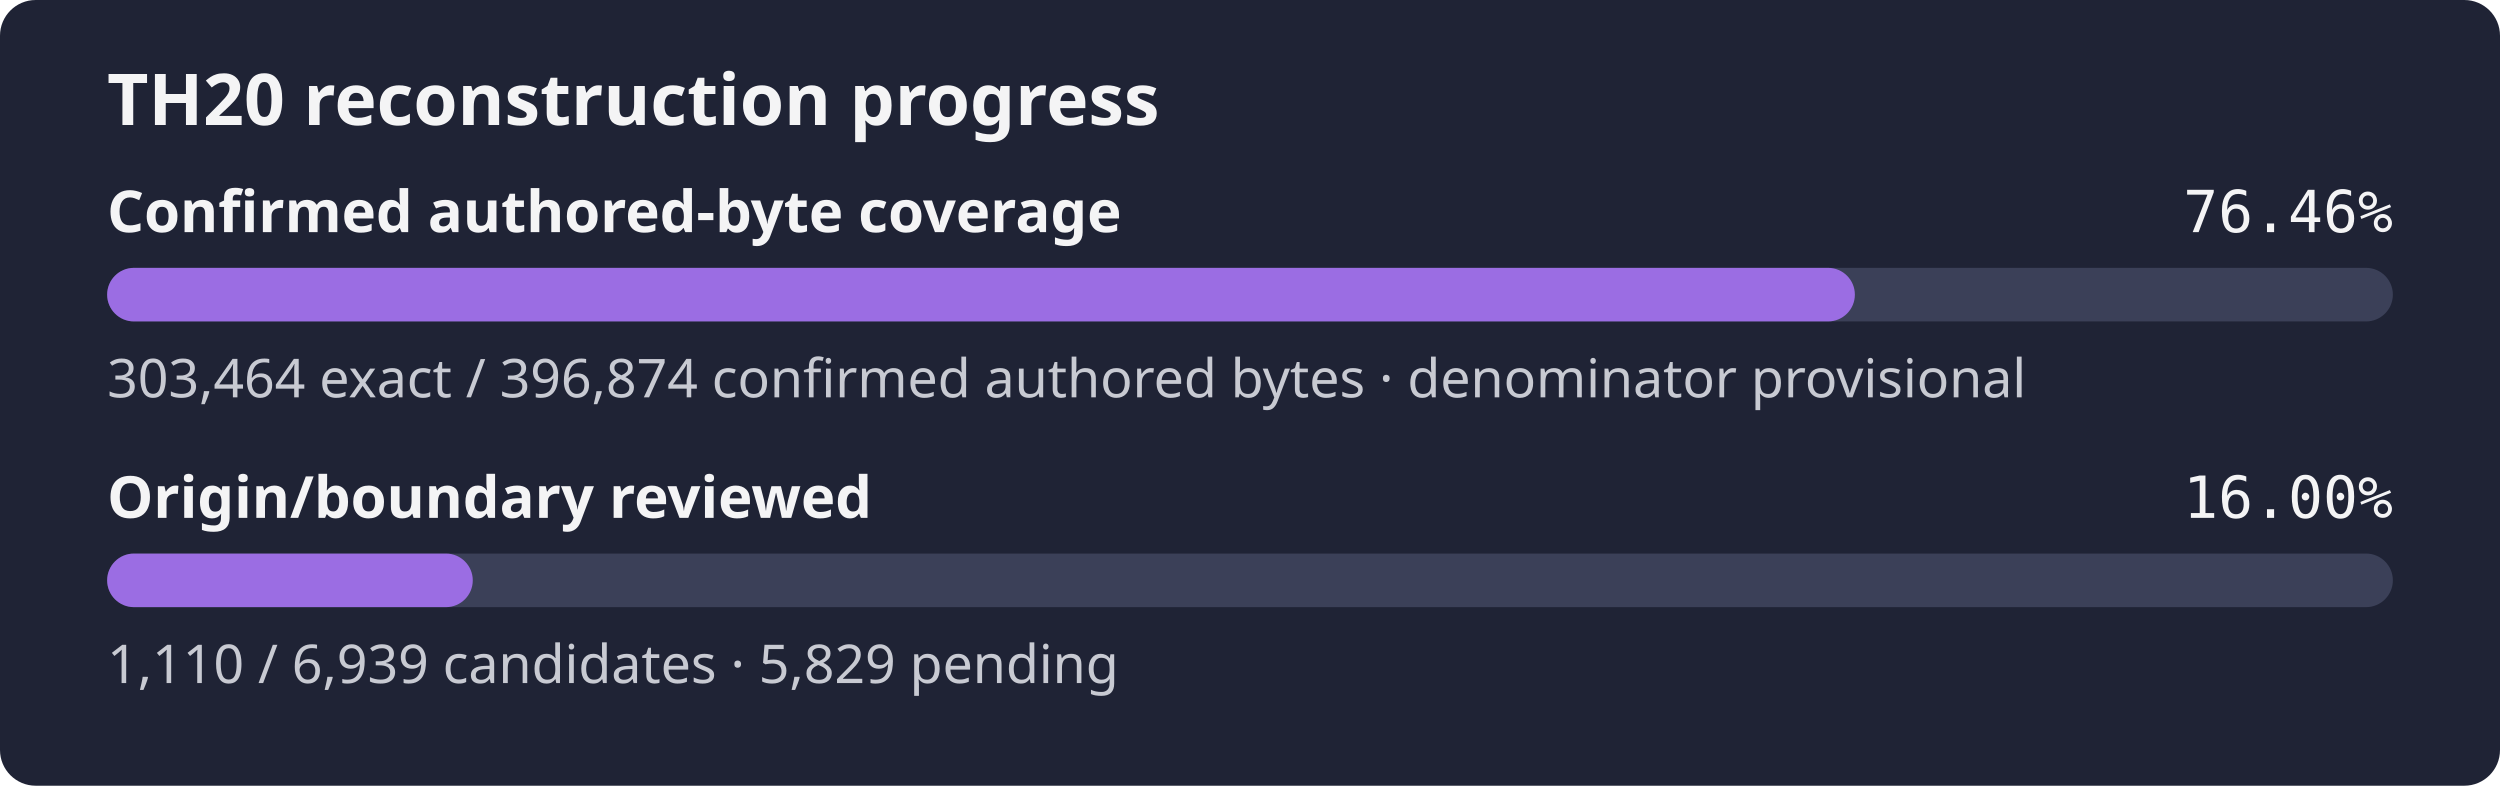
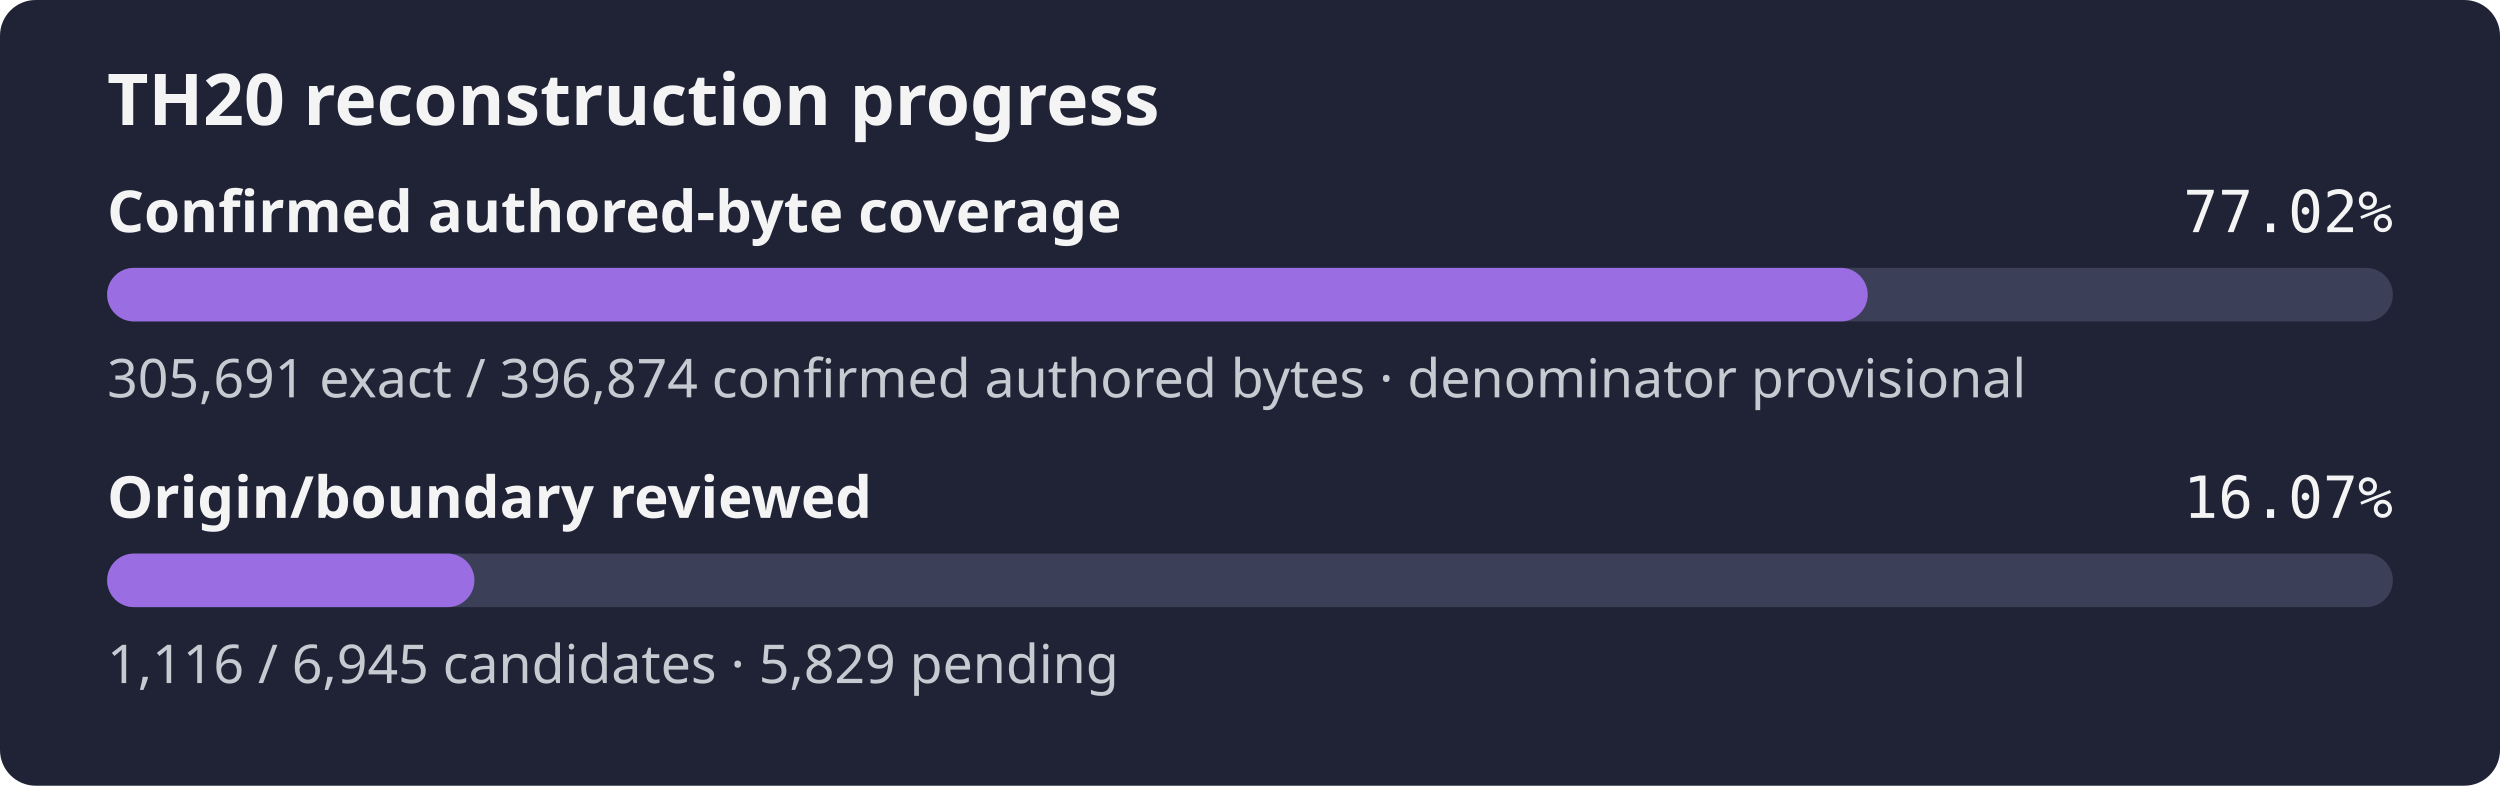
- <svg xmlns="http://www.w3.org/2000/svg" width="560" height="176" role="img" aria-label="TH20 reconstruction progress: 76.46% of the confirmed authored-byte set is exact, origin review 16.00%">
+ <svg xmlns="http://www.w3.org/2000/svg" width="560" height="176" role="img" aria-label="TH20 reconstruction progress: 77.02% of the confirmed authored-byte set is exact, origin review 16.07%">
  <rect width="560" height="176" rx="8" fill="#1f2335" />
  <text x="24" y="28" fill="#f4f4f5" font-family="sans-serif" font-size="16" font-weight="600">TH20 reconstruction progress</text>
  <text x="24" y="52" fill="#f4f4f5" font-family="sans-serif" font-size="13" font-weight="600">Confirmed authored-byte coverage</text>
-   <text x="536" y="52" fill="#f4f4f5" text-anchor="end" font-family="monospace" font-size="13">76.46%</text>
+   <text x="536" y="52" fill="#f4f4f5" text-anchor="end" font-family="monospace" font-size="13">77.02%</text>
  <rect x="24" y="60" width="512" height="12" rx="6" fill="#3b4058" />
-   <rect x="24" y="60" width="391.49" height="12" rx="6" fill="#9b6de3" />
-   <text x="24" y="89" fill="#c8cad2" font-family="sans-serif" font-size="12">303,464 exact / 396,874 confirmed authored bytes · denominator provisional</text>
+   <rect x="24" y="60" width="394.37" height="12" rx="6" fill="#9b6de3" />
+   <text x="24" y="89" fill="#c8cad2" font-family="sans-serif" font-size="12">305,691 exact / 396,874 confirmed authored bytes · denominator provisional</text>
  <text x="24" y="116" fill="#f4f4f5" font-family="sans-serif" font-size="13" font-weight="600">Origin/boundary reviewed</text>
-   <text x="536" y="116" fill="#f4f4f5" text-anchor="end" font-family="monospace" font-size="13">16.00%</text>
+   <text x="536" y="116" fill="#f4f4f5" text-anchor="end" font-family="monospace" font-size="13">16.07%</text>
  <rect x="24" y="124" width="512" height="12" rx="6" fill="#3b4058" />
-   <rect x="24" y="124" width="81.90" height="12" rx="6" fill="#9b6de3" />
-   <text x="24" y="153" fill="#c8cad2" font-family="sans-serif" font-size="12">1,110 / 6,939 candidates · 5,829 pending</text>
+   <rect x="24" y="124" width="82.27" height="12" rx="6" fill="#9b6de3" />
+   <text x="24" y="153" fill="#c8cad2" font-family="sans-serif" font-size="12">1,116 / 6,945 candidates · 5,829 pending</text>
</svg>
